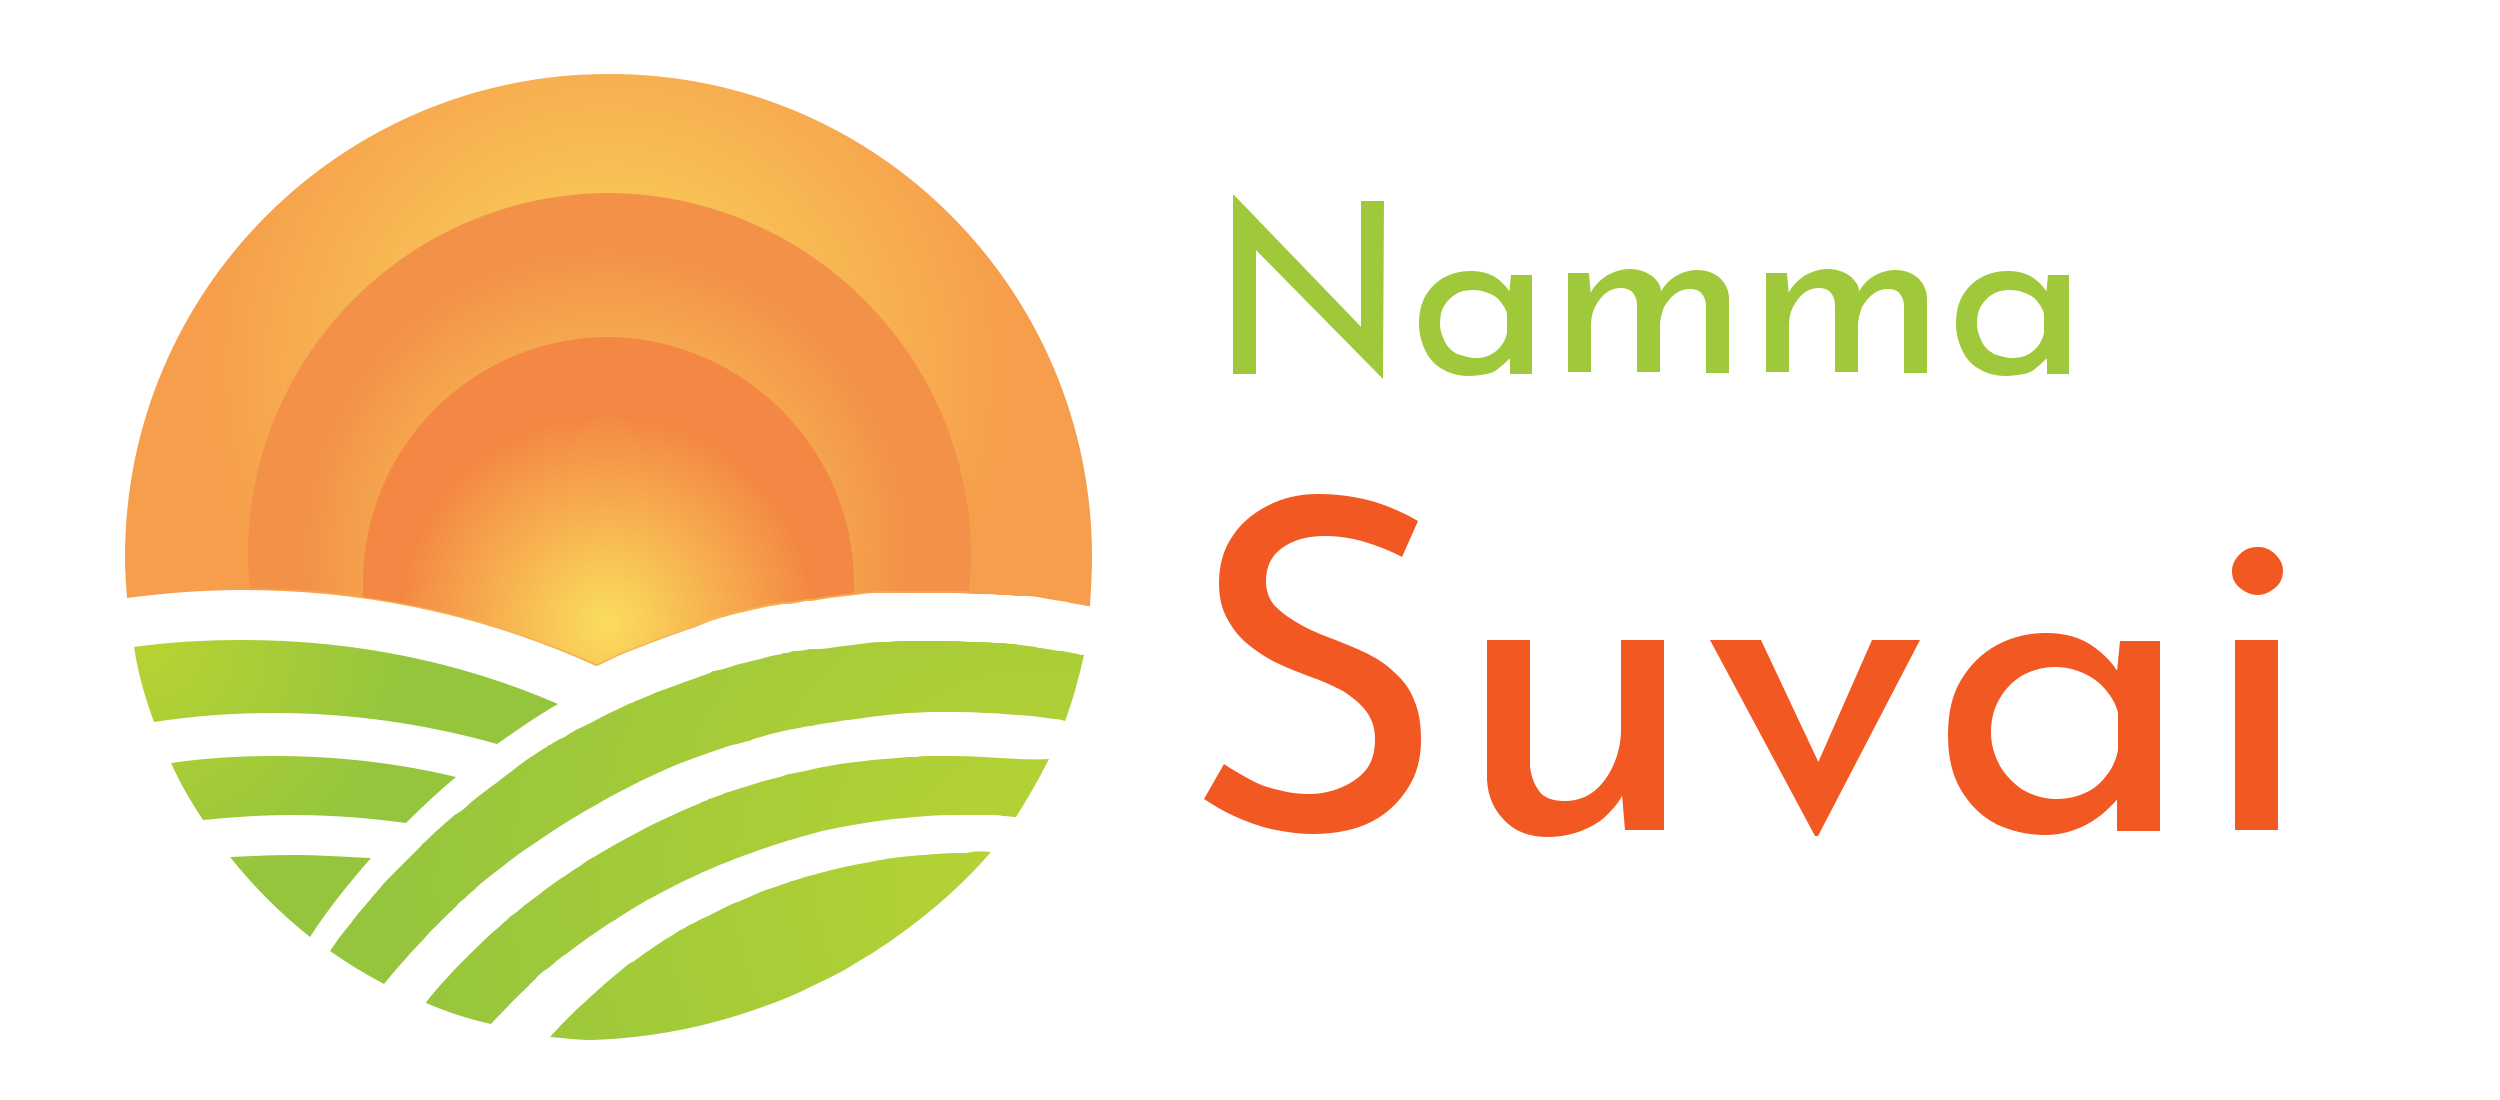
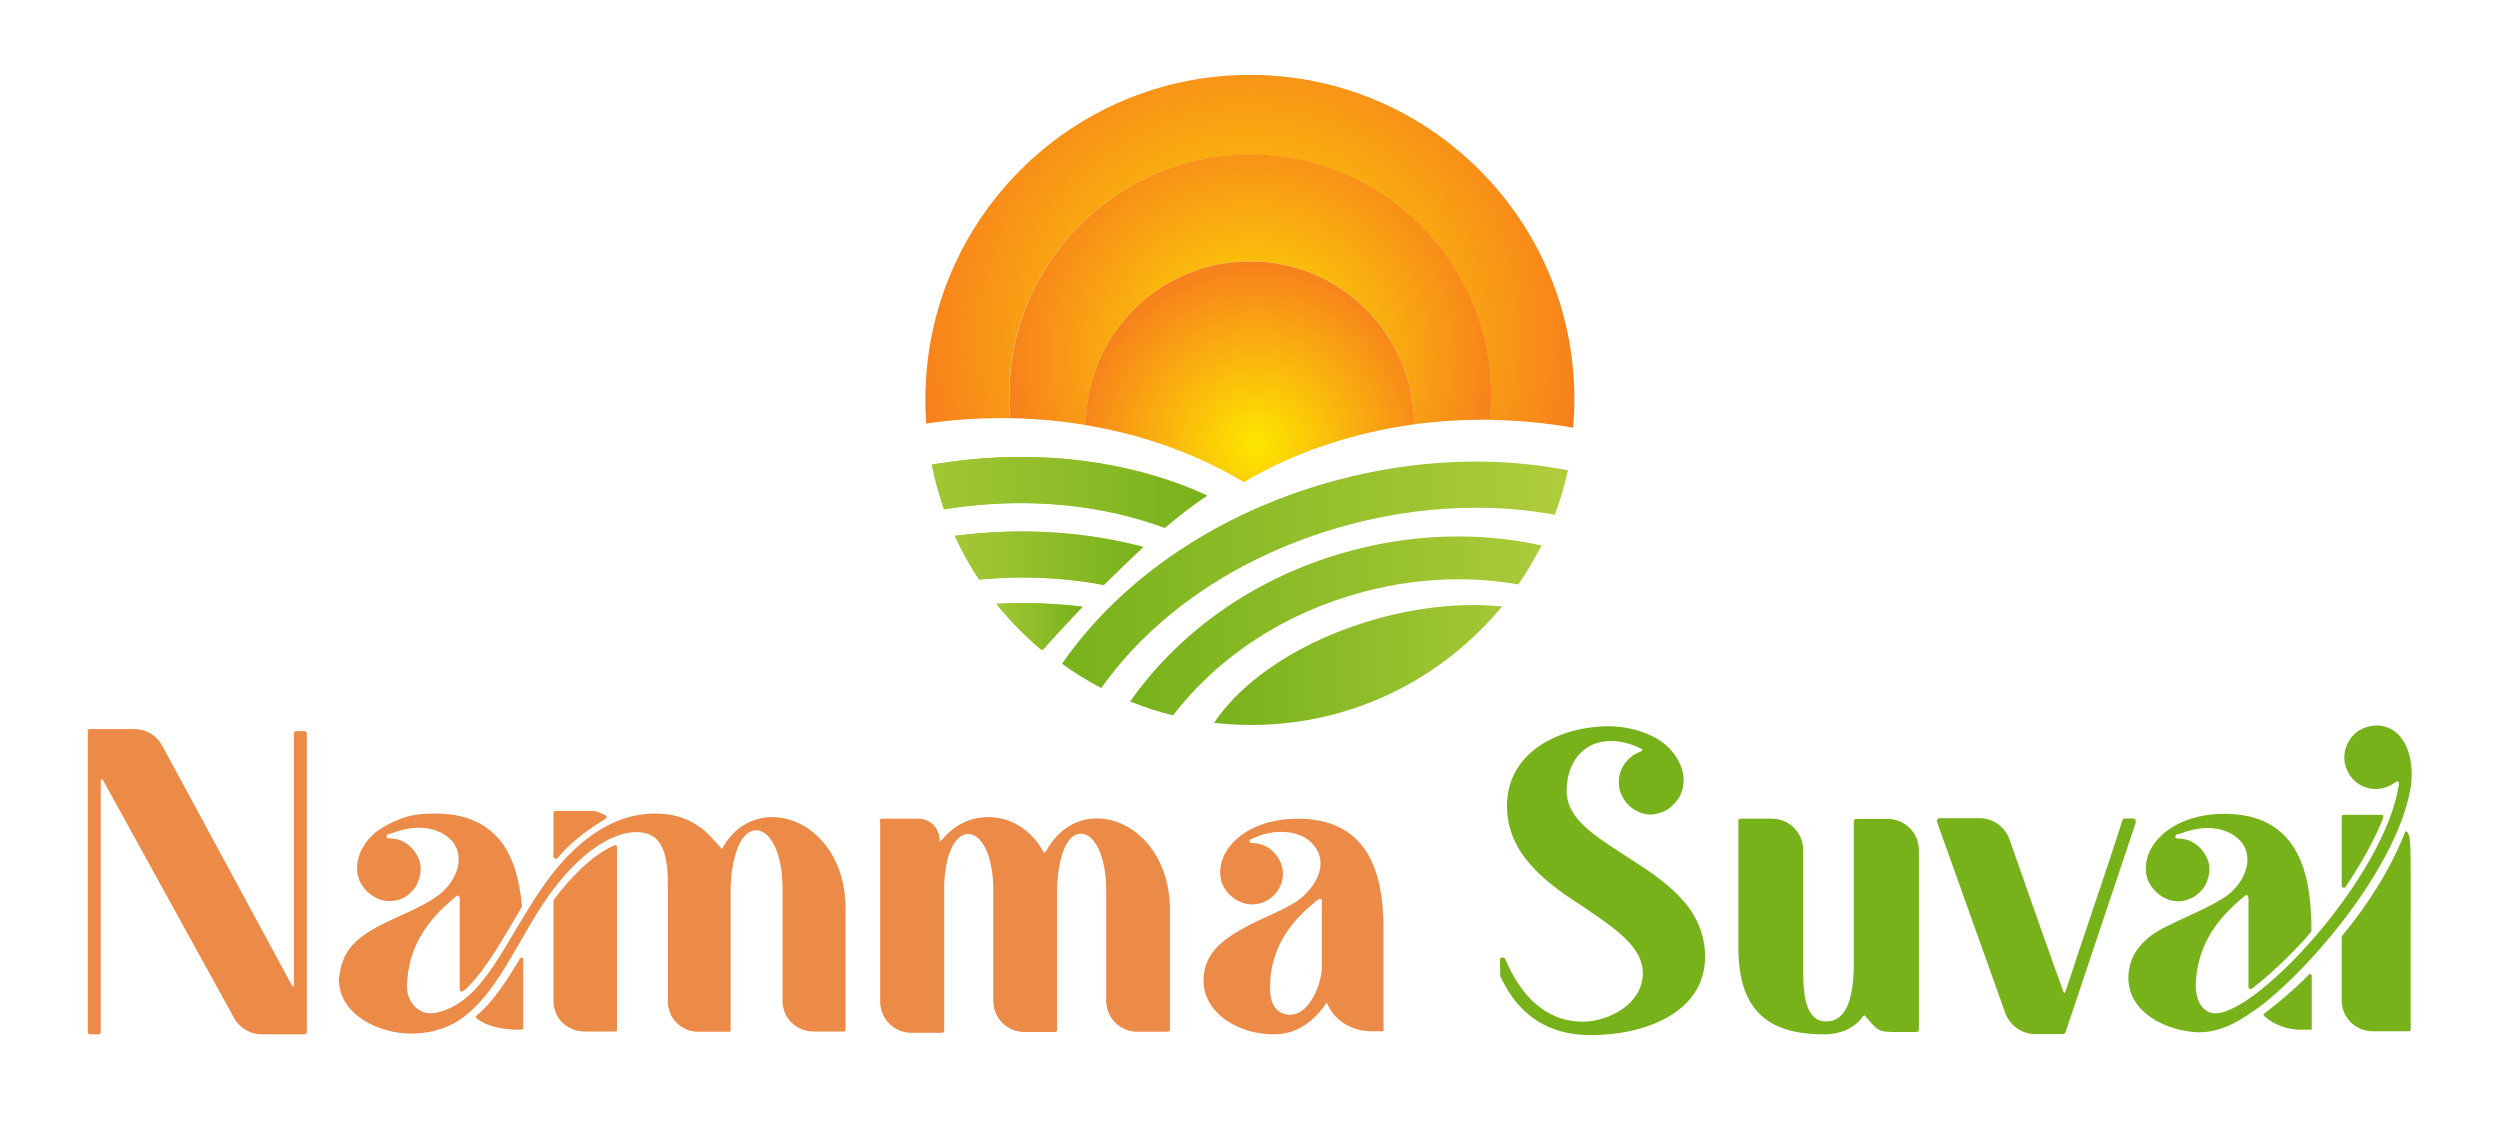
- <svg xmlns="http://www.w3.org/2000/svg" width="250" height="110" xml:space="preserve" version="1.1">
-   <defs>
-     <radialGradient gradientTransform="matrix(1,0,0,1,-35,-27)" gradientUnits="userSpaceOnUse" r="40.083" cy="63.911" cx="95.872" id="SVGID_1_">
-       <stop stop-color="#FADE5E" offset="0" />
-       <stop stop-color="#F69E4B" offset="1" />
-     </radialGradient>
-     <radialGradient gradientTransform="matrix(1,0,0,1,-35,-27)" gradientUnits="userSpaceOnUse" r="30.508" cy="82.125" cx="95.614" id="SVGID_2_">
-       <stop stop-color="#FADE5E" offset="0" />
-       <stop stop-color="#F39148" offset="1" />
-     </radialGradient>
-     <radialGradient gradientTransform="matrix(1,0,0,1,-35,-27)" gradientUnits="userSpaceOnUse" r="20.855" cy="89.315" cx="95.614" id="SVGID_3_">
-       <stop stop-color="#FADE5E" offset="0" />
-       <stop stop-color="#F48743" offset="1" />
-     </radialGradient>
-     <radialGradient gradientTransform="matrix(1,0,0,1,-35,-27)" gradientUnits="userSpaceOnUse" r="25.446" cy="91.742" cx="50.263" id="SVGID_4_">
-       <stop stop-color="#B7D333" offset="0" />
-       <stop stop-color="#95C53D" offset="1" />
-     </radialGradient>
-     <radialGradient gradientTransform="matrix(1,0,0,1,-35,-27)" gradientUnits="userSpaceOnUse" r="64.873" cy="115.548" cx="138.328" id="SVGID_5_">
-       <stop stop-color="#B7D333" offset="0" />
-       <stop stop-color="#95C53D" offset="1" />
-     </radialGradient>
-   </defs>
+ <svg xmlns="http://www.w3.org/2000/svg" version="1.1" id="Layer_1" x="0px" y="0px" viewBox="0 0 968 440" style="enable-background:new 0 0 968 440;" xml:space="preserve">
+   <style type="text/css">
+ 	.st0{fill:url(#SVGID_1_);}
+ 	.st1{fill:url(#SVGID_2_);}
+ 	.st2{fill:url(#SVGID_3_);}
+ 	.st3{fill:url(#SVGID_4_);}
+ 	.st4{fill:url(#SVGID_5_);}
+ 	.st5{fill:url(#SVGID_6_);}
+ 	.st6{fill:url(#SVGID_7_);}
+ 	.st7{fill:url(#SVGID_8_);}
+ 	.st8{fill:url(#SVGID_9_);}
+ 	.st9{fill:url(#SVGID_10_);}
+ 	.st10{fill:url(#SVGID_11_);}
+ 	.st11{fill:url(#SVGID_12_);}
+ 	.st12{fill:#EC8A48;}
+ 	.st13{fill:#77B21B;}
+ </style>
  <g>
-     <g id="svg_1">
-       <g id="svg_2">
-         <g id="svg_3">
-           <g id="svg_4">
-             <path id="svg_5" fill="#9FC93B" d="m138.3,37.9l-13.4,-13.6l0.7,0.2l0,12.9l-2.3,0l0,-17.9l0.1,0l13.2,13.7l-0.5,-0.1l0,-13l2.3,0l-0.1,17.8l0,0z" class="st0" />
-             <path id="svg_6" fill="#9FC93B" d="m146.9,37.6c-0.9,0 -1.8,-0.2 -2.5,-0.6c-0.8,-0.4 -1.4,-1 -1.8,-1.8c-0.4,-0.8 -0.7,-1.7 -0.7,-2.8s0.2,-2.1 0.7,-2.9c0.5,-0.8 1.1,-1.4 1.9,-1.8c0.8,-0.4 1.6,-0.6 2.6,-0.6c0.9,0 1.7,0.2 2.4,0.6c0.6,0.4 1.1,0.9 1.5,1.5l-0.1,0.4l0.2,-2.1l2.1,0l0,9.9l-2.2,0l0,-2.6l0.3,0.6c-0.1,0.2 -0.2,0.4 -0.5,0.6c-0.2,0.2 -0.5,0.5 -0.9,0.8c-0.3,0.3 -0.7,0.5 -1.2,0.6c-0.7,0.1 -1.2,0.2 -1.8,0.2zm0.6,-1.8c0.6,0 1.1,-0.1 1.5,-0.3c0.4,-0.2 0.8,-0.5 1.1,-0.9c0.3,-0.4 0.5,-0.8 0.6,-1.3l0,-1.9c-0.1,-0.5 -0.4,-0.9 -0.7,-1.3c-0.3,-0.4 -0.7,-0.6 -1.2,-0.8s-0.9,-0.3 -1.5,-0.3c-0.6,0 -1.2,0.1 -1.7,0.4s-0.9,0.7 -1.2,1.2c-0.3,0.5 -0.4,1.1 -0.4,1.8c0,0.6 0.2,1.2 0.5,1.8s0.7,0.9 1.2,1.2c0.7,0.2 1.2,0.4 1.8,0.4z" class="st0" />
-             <path id="svg_7" fill="#9FC93B" d="m158.9,27.4l0.2,2.2l-0.1,-0.2c0.4,-0.8 0.9,-1.3 1.6,-1.8c0.7,-0.4 1.5,-0.7 2.4,-0.7c0.5,0 1,0.1 1.5,0.3c0.4,0.2 0.8,0.4 1.1,0.8c0.3,0.3 0.5,0.7 0.5,1.2l-0.1,0.1c0.4,-0.7 0.9,-1.3 1.6,-1.7c0.7,-0.4 1.4,-0.6 2.1,-0.6c1,0 1.7,0.3 2.3,0.8c0.6,0.6 0.9,1.3 0.9,2.1l0,7.4l-2.3,0l0,-6.6c0,-0.5 -0.1,-0.9 -0.4,-1.3c-0.2,-0.3 -0.6,-0.5 -1.2,-0.5c-0.6,0 -1.1,0.2 -1.5,0.5s-0.8,0.8 -1.1,1.3c-0.2,0.6 -0.4,1.2 -0.4,1.8l0,4.7l-2.3,0l0,-6.6c0,-0.5 -0.1,-0.9 -0.4,-1.3c-0.2,-0.3 -0.7,-0.5 -1.2,-0.5c-0.6,0 -1.1,0.2 -1.5,0.5c-0.4,0.3 -0.8,0.8 -1.1,1.4s-0.4,1.2 -0.4,1.8l0,4.7l-2.3,0l0,-9.9l2.1,0l0,0.1z" class="st0" />
-             <path id="svg_8" fill="#9FC93B" d="m178.7,27.4l0.2,2.2l-0.1,-0.2c0.4,-0.8 0.9,-1.3 1.6,-1.8c0.7,-0.4 1.5,-0.7 2.4,-0.7c0.5,0 1,0.1 1.5,0.3c0.4,0.2 0.8,0.4 1.1,0.8c0.3,0.3 0.5,0.7 0.5,1.2l-0.1,0.1c0.4,-0.7 0.9,-1.3 1.6,-1.7c0.7,-0.4 1.4,-0.6 2.1,-0.6c1,0 1.7,0.3 2.3,0.8c0.6,0.6 0.9,1.3 0.9,2.1l0,7.4l-2.3,0l0,-6.6c0,-0.5 -0.1,-0.9 -0.4,-1.3c-0.2,-0.3 -0.6,-0.5 -1.2,-0.5c-0.6,0 -1.1,0.2 -1.5,0.5s-0.8,0.8 -1.1,1.3c-0.2,0.6 -0.4,1.2 -0.4,1.8l0,4.7l-2.3,0l0,-6.6c0,-0.5 -0.1,-0.9 -0.4,-1.3c-0.2,-0.3 -0.7,-0.5 -1.2,-0.5c-0.6,0 -1.1,0.2 -1.5,0.5c-0.4,0.3 -0.8,0.8 -1.1,1.4s-0.4,1.2 -0.4,1.8l0,4.7l-2.3,0l0,-9.9l2.1,0l0,0.1z" class="st0" />
-             <path id="svg_9" fill="#9FC93B" d="m200.6,37.6c-0.9,0 -1.8,-0.2 -2.5,-0.6c-0.8,-0.4 -1.4,-1 -1.8,-1.8c-0.4,-0.8 -0.7,-1.7 -0.7,-2.8s0.2,-2.1 0.7,-2.9c0.5,-0.8 1.1,-1.4 1.9,-1.8c0.8,-0.4 1.6,-0.6 2.6,-0.6c0.9,0 1.7,0.2 2.4,0.6c0.6,0.4 1.1,0.9 1.5,1.5l-0.1,0.4l0.2,-2.1l2.1,0l0,9.9l-2.2,0l0,-2.6l0.3,0.6c-0.1,0.2 -0.2,0.4 -0.5,0.6c-0.2,0.2 -0.5,0.5 -0.9,0.8c-0.3,0.3 -0.7,0.5 -1.2,0.6c-0.7,0.1 -1.2,0.2 -1.8,0.2zm0.6,-1.8c0.6,0 1.1,-0.1 1.5,-0.3c0.4,-0.2 0.8,-0.5 1.1,-0.9c0.3,-0.4 0.5,-0.8 0.6,-1.3l0,-1.9c-0.1,-0.5 -0.4,-0.9 -0.7,-1.3c-0.3,-0.4 -0.7,-0.6 -1.2,-0.8s-0.9,-0.3 -1.5,-0.3c-0.6,0 -1.2,0.1 -1.7,0.4s-0.9,0.7 -1.2,1.2c-0.3,0.5 -0.4,1.1 -0.4,1.8c0,0.6 0.2,1.2 0.5,1.8s0.7,0.9 1.2,1.2c0.6,0.2 1.2,0.4 1.8,0.4z" class="st0" />
-           </g>
-         </g>
-       </g>
-       <g id="svg_10">
-         <g id="svg_11">
-           <g id="svg_12">
-             <path id="svg_13" fill="#F15822" d="m140.2,55.7c-1.1,-0.6 -2.4,-1.1 -3.7,-1.5c-1.3,-0.4 -2.7,-0.6 -4,-0.6c-1.8,0 -3.2,0.4 -4.3,1.2c-1.1,0.8 -1.6,1.9 -1.6,3.3c0,1 0.3,1.9 1,2.6c0.7,0.7 1.6,1.3 2.7,1.9s2.2,1 3.5,1.5c1,0.4 2,0.8 3,1.3s1.9,1.1 2.7,1.9c0.8,0.7 1.5,1.6 1.9,2.7c0.5,1.1 0.7,2.4 0.7,4c0,1.8 -0.4,3.4 -1.3,4.8c-0.9,1.4 -2.1,2.6 -3.7,3.4c-1.6,0.8 -3.6,1.2 -5.8,1.2c-1.4,0 -2.8,-0.2 -4.2,-0.5c-1.3,-0.3 -2.6,-0.8 -3.7,-1.3s-2.1,-1.1 -3,-1.7l2,-3.5c0.7,0.5 1.6,1 2.5,1.5c0.9,0.5 1.9,0.9 3,1.1c1,0.3 2.1,0.4 3,0.4c1.1,0 2.1,-0.2 3.1,-0.6s1.9,-1 2.5,-1.7c0.7,-0.8 1,-1.9 1,-3.2c0,-1.1 -0.3,-2 -0.9,-2.8c-0.6,-0.8 -1.4,-1.4 -2.3,-2c-1,-0.5 -2,-1 -3.2,-1.4c-1.1,-0.4 -2.1,-0.8 -3.2,-1.3c-1.1,-0.5 -2,-1.1 -2.9,-1.8c-0.9,-0.7 -1.6,-1.5 -2.2,-2.6c-0.6,-1 -0.9,-2.2 -0.9,-3.7c0,-1.7 0.4,-3.3 1.3,-4.6c0.8,-1.3 2,-2.3 3.5,-3.1c1.5,-0.8 3.2,-1.2 5.1,-1.2c2.1,0 4,0.3 5.7,0.8c1.6,0.5 3.1,1.2 4.3,1.9l-1.6,3.6z" class="st1" />
-             <path id="svg_14" fill="#F15822" d="m154.8,83.7c-1.8,0 -3.2,-0.5 -4.3,-1.6c-1.1,-1.1 -1.7,-2.4 -1.8,-4.1l0,-14l4.3,0l0,12.6c0.1,1 0.4,1.8 0.9,2.5s1.4,1 2.6,1c1,0 2,-0.3 2.8,-0.9c0.8,-0.6 1.5,-1.5 2,-2.6c0.5,-1.1 0.8,-2.3 0.8,-3.7l0,-8.9l4.3,0l0,19l-3.9,0l-0.4,-4.7l0.3,0.9c-0.4,0.9 -1,1.6 -1.7,2.3c-0.7,0.7 -1.6,1.2 -2.6,1.6c-1.1,0.4 -2.2,0.6 -3.3,0.6z" class="st1" />
-             <path id="svg_15" fill="#F15822" d="m181.5,83.6l-10.5,-19.6l5.1,0l7.1,15.1l-2.6,-0.1l6.6,-15l4.8,0l-10.2,19.6l-0.3,0z" class="st1" />
-             <path id="svg_16" fill="#F15822" d="m204.5,83.5c-1.8,0 -3.4,-0.4 -4.9,-1.1c-1.5,-0.8 -2.6,-1.9 -3.5,-3.4s-1.3,-3.3 -1.3,-5.5s0.4,-4 1.3,-5.5c0.9,-1.5 2.1,-2.7 3.6,-3.5c1.5,-0.8 3.1,-1.2 4.9,-1.2c1.8,0 3.3,0.4 4.5,1.2c1.2,0.8 2.2,1.8 2.8,2.9l-0.3,0.7l0.4,-4l4,0l0,19l-4.3,0l0,-5l0.5,1.1c-0.2,0.3 -0.4,0.7 -0.9,1.2s-1,1 -1.6,1.4c-0.7,0.5 -1.4,0.9 -2.3,1.2c-0.8,0.3 -1.8,0.5 -2.9,0.5zm1.1,-3.6c1.1,0 2,-0.2 2.9,-0.6s1.6,-1 2.1,-1.7c0.6,-0.7 1,-1.6 1.2,-2.6l0,-3.7c-0.2,-0.9 -0.7,-1.7 -1.3,-2.4c-0.6,-0.7 -1.3,-1.2 -2.2,-1.6c-0.9,-0.4 -1.8,-0.6 -2.8,-0.6c-1.2,0 -2.2,0.3 -3.2,0.8c-1,0.6 -1.7,1.3 -2.3,2.3c-0.6,1 -0.9,2.1 -0.9,3.4c0,1.2 0.3,2.3 0.9,3.4c0.6,1 1.4,1.8 2.3,2.4c1.1,0.6 2.2,0.9 3.3,0.9z" class="st1" />
-             <path id="svg_17" fill="#F15822" d="m223.2,57.1c0,-0.7 0.3,-1.2 0.8,-1.7c0.5,-0.5 1.1,-0.7 1.8,-0.7c0.6,0 1.2,0.2 1.7,0.7s0.8,1 0.8,1.7c0,0.7 -0.3,1.3 -0.8,1.7c-0.5,0.4 -1.1,0.7 -1.7,0.7c-0.6,0 -1.2,-0.2 -1.8,-0.7c-0.6,-0.5 -0.8,-1 -0.8,-1.7zm0.3,6.9l4.3,0l0,19l-4.3,0l0,-19z" class="st1" />
-           </g>
-         </g>
-       </g>
+     <linearGradient id="SVGID_1_" gradientUnits="userSpaceOnUse" x1="411.2" y1="219.44" x2="632.546" y2="219.44" gradientTransform="matrix(1 0 0 -1 0 442)">
+       <stop offset="0" style="stop-color:#77B21B" />
+       <stop offset="1" style="stop-color:#B7D040" />
+     </linearGradient>
+     <path class="st0" d="M430.3,261.2c21.4-27.4,54.2-48,92.3-58.1c16.4-4.4,32.9-6.5,49-6.5c10.4,0,20.6,0.9,30.4,2.7   c2.1-5.5,3.8-11.3,5.1-17.2c-28.2-5.5-58.9-4.3-89.1,3.7c-41.8,11.1-78,33.9-101.7,64.3c-1.8,2.3-3.5,4.6-5.1,6.9   c4.8,3.5,9.9,6.6,15.2,9.4C427.6,264.7,429,262.9,430.3,261.2z" />
+     <linearGradient id="SVGID_2_" gradientUnits="userSpaceOnUse" x1="470.1" y1="184.508" x2="627.063" y2="184.508" gradientTransform="matrix(1 0 0 -1 0 442)">
+       <stop offset="0" style="stop-color:#77B21B" />
+       <stop offset="1" style="stop-color:#B7D040" />
+     </linearGradient>
+     <path class="st1" d="M533.2,239.6c-28.9,8-52,23.5-63.1,40.3c4.7,0.5,9.5,0.8,14.4,0.8c39.1,0,74-17.9,97.1-45.9   C567,233.4,550.3,234.8,533.2,239.6z" />
+     <linearGradient id="SVGID_3_" gradientUnits="userSpaceOnUse" x1="437.6" y1="199.644" x2="634.524" y2="199.644" gradientTransform="matrix(1 0 0 -1 0 442)">
+       <stop offset="0" style="stop-color:#77B21B" />
+       <stop offset="1" style="stop-color:#B7D040" />
+     </linearGradient>
+     <path class="st2" d="M523.6,213.1c-35.6,9.4-66,30.1-86,58.5c5.4,2.2,10.9,4,16.6,5.4c17.7-23,43.6-39.9,73.6-47.8   c12.3-3.3,24.7-4.9,37-4.9c7.8,0,15.6,0.7,23.1,2c3.3-4.8,6.3-9.9,9-15.1C573.3,206,548.2,206.6,523.6,213.1z" />
+     <linearGradient id="SVGID_4_" gradientUnits="userSpaceOnUse" x1="340.975" y1="251.34" x2="447.727" y2="251.34" gradientTransform="matrix(1 0 0 -1 0 442)">
+       <stop offset="0" style="stop-color:#8DC63F" />
+       <stop offset="1" style="stop-color:#B7D040" />
+     </linearGradient>
+     <path class="st3" d="M462,189.5c-30.3-12.4-65.7-15.7-101.2-9.6c1.2,5.9,2.8,11.7,4.7,17.3c10.1-1.6,20-2.4,29.7-2.4   c20.1,0,39,3.4,55.8,9.6c5.7-4.9,11.4-9.2,16.4-12.5C465.7,191.1,463.8,190.3,462,189.5z" />
+     <linearGradient id="SVGID_5_" gradientUnits="userSpaceOnUse" x1="467.4" y1="251.34" x2="308.9" y2="251.34" gradientTransform="matrix(1 0 0 -1 0 442)">
+       <stop offset="0" style="stop-color:#77B21B" />
+       <stop offset="1" style="stop-color:#B7D040" />
+     </linearGradient>
+     <path class="st4" d="M462,189.5c-30.3-12.4-65.7-15.7-101.2-9.6c1.2,5.9,2.8,11.7,4.7,17.3c10.1-1.6,20-2.4,29.7-2.4   c20.1,0,39,3.4,55.8,9.6c5.7-4.9,11.4-9.2,16.4-12.5C465.7,191.1,463.8,190.3,462,189.5z" />
+     <linearGradient id="SVGID_6_" gradientUnits="userSpaceOnUse" x1="356.299" y1="225.855" x2="429.299" y2="225.855" gradientTransform="matrix(1 0 0 -1 0 442)">
+       <stop offset="0" style="stop-color:#8DC63F" />
+       <stop offset="1" style="stop-color:#B7D040" />
+     </linearGradient>
+     <path class="st5" d="M442.7,211.8c-22.9-6.1-47.8-7.6-73-4.3c2.7,5.9,5.8,11.5,9.4,16.9c5.6-0.5,11.2-0.8,16.6-0.8   c11,0,21.6,1,31.7,2.9C432.2,221.7,437.4,216.7,442.7,211.8z" />
+     <linearGradient id="SVGID_7_" gradientUnits="userSpaceOnUse" x1="442.7" y1="225.855" x2="340.533" y2="225.855" gradientTransform="matrix(1 0 0 -1 0 442)">
+       <stop offset="0" style="stop-color:#77B21B" />
+       <stop offset="1" style="stop-color:#B7D040" />
+     </linearGradient>
+     <path class="st6" d="M442.7,211.8c-22.9-6.1-47.8-7.6-73-4.3c2.7,5.9,5.8,11.5,9.4,16.9c5.6-0.5,11.2-0.8,16.6-0.8   c11,0,21.6,1,31.7,2.9C432.2,221.7,437.4,216.7,442.7,211.8z" />
+     <linearGradient id="SVGID_8_" gradientUnits="userSpaceOnUse" x1="385.849" y1="199.486" x2="419.249" y2="199.486" gradientTransform="matrix(1 0 0 -1 0 442)">
+       <stop offset="0" style="stop-color:#8DC63F" />
+       <stop offset="1" style="stop-color:#B7D040" />
+     </linearGradient>
+     <path class="st7" d="M385.8,233.8c5.2,6.5,11,12.4,17.3,17.7c0.3,0,0.6,0,0.8,0c2.3-2.7,8-8.9,15.3-16.6   C408.4,233.6,397.2,233.2,385.8,233.8z" />
+     <linearGradient id="SVGID_9_" gradientUnits="userSpaceOnUse" x1="419.279" y1="199.486" x2="369.501" y2="199.486" gradientTransform="matrix(1 0 0 -1 0 442)">
+       <stop offset="0" style="stop-color:#77B21B" />
+       <stop offset="1" style="stop-color:#B7D040" />
+     </linearGradient>
+     <path class="st8" d="M385.8,233.8c5.2,6.5,11,12.4,17.3,17.7c0.3,0,0.6,0,0.8,0c2.3-2.7,8-8.9,15.3-16.6   C408.4,233.6,397.2,233.2,385.8,233.8z" />
+     <g>
+       <radialGradient id="SVGID_10_" cx="483.95" cy="311.46" r="132.211" gradientTransform="matrix(1 0 0 -1 0 442)" gradientUnits="userSpaceOnUse">
+         <stop offset="0" style="stop-color:#FCE400" />
+         <stop offset="1" style="stop-color:#F77D1D" />
+       </radialGradient>
+       <path class="st9" d="M391.1,162c-0.3-2.9-0.4-5.8-0.4-8.8c0-51.5,41.8-93.3,93.3-93.3s93.3,41.8,93.3,93.3c0,3.2-0.2,6.3-0.5,9.4    c11.1,0.1,21.9,1.2,32.3,3c0.3-3.6,0.5-7.2,0.5-10.9C609.7,85.3,553.4,29,484,29S358.3,85.3,358.3,154.7c0,3.1,0.1,6.2,0.3,9.3    c9.4-1.4,19-2.1,28.9-2.1C388.8,161.9,389.9,161.9,391.1,162z" />
+       <radialGradient id="SVGID_11_" cx="484.956" cy="304.159" r="99.045" gradientTransform="matrix(1 0 0 -1 0 442)" gradientUnits="userSpaceOnUse">
+         <stop offset="0" style="stop-color:#FCE400" />
+         <stop offset="1" style="stop-color:#F77D1D" />
+       </radialGradient>
+       <path class="st10" d="M484,101.2c35,0,63.3,28.2,63.6,63.1c8.7-1.2,17.8-1.8,27-1.8c0.8,0,1.5,0,2.3,0c0.3-3.1,0.5-6.2,0.5-9.4    c0-51.5-41.8-93.3-93.3-93.3s-93.3,41.8-93.3,93.3c0,3,0.1,5.9,0.4,8.8c10,0.2,19.8,1.1,29.3,2.7    C420.5,129.6,448.9,101.2,484,101.2z" />
+       <radialGradient id="SVGID_12_" cx="486.464" cy="270.152" r="72.786" gradientTransform="matrix(1 0 0 -1 0 442)" gradientUnits="userSpaceOnUse">
+         <stop offset="2.564649e-02" style="stop-color:#FCE400" />
+         <stop offset="1" style="stop-color:#F77D1D" />
+       </radialGradient>
+       <path class="st11" d="M547.6,164.3c-0.3-34.9-28.6-63.1-63.6-63.1c-35.1,0-63.5,28.4-63.6,63.4c22.8,3.8,43.6,11.5,61.2,22.1    C500.4,175.5,523,167.7,547.6,164.3z" />
    </g>
-     <path id="svg_18" fill="url(#SVGID_1_)" d="m109.2,55.7c0,1.7 -0.1,3.3 -0.2,4.9c-0.1,0 -0.2,0 -0.3,0c-0.5,-0.1 -1,-0.2 -1.6,-0.3l-0.4,-0.1c-0.6,-0.1 -1.3,-0.2 -1.9,-0.3l-0.5,-0.1c-0.5,-0.1 -1.1,-0.2 -1.7,-0.2c-0.2,0 -0.3,0 -0.5,0c-0.1,0 -0.2,0 -0.2,0s-0.2,0 -0.2,0c-0.3,0 -0.6,-0.1 -0.9,-0.1c-0.1,0 -0.1,0 -0.2,0c0,0 -0.1,0 -0.1,0c-0.2,0 -0.4,0 -0.6,0c-0.6,-0.1 -1.2,-0.1 -1.8,-0.1l-0.5,0c-0.6,0 -1.2,-0.1 -1.9,-0.1l0,0c-0.1,0 -0.2,0 -0.3,0c-1.5,0 -3,0 -4.5,0c-0.1,0 -0.2,0 -0.2,0c-0.1,0 -0.3,0 -0.5,0l-0.5,0c-0.3,0 -0.7,0 -1,0l-0.2,0c-0.2,0 -0.5,0 -0.8,0c-0.8,0 -1.5,0.1 -2.2,0.2c-0.9,0.1 -1.7,0.2 -2.5,0.3c-0.6,0.1 -1.3,0.2 -1.9,0.3c-0.1,0 -0.2,0 -0.3,0c-0.1,0 -0.1,0 -0.2,0l-0.5,0.1c-0.5,0.1 -0.9,0.2 -1.4,0.2c-0.1,0 -0.2,0 -0.3,0c-0.2,0 -0.5,0.1 -0.7,0.1l-0.5,0.1l-0.2,0l0,0c-0.6,0.1 -1.2,0.3 -1.8,0.4c-0.7,0.2 -1.4,0.3 -2.1,0.5c-0.6,0.2 -1.2,0.3 -1.7,0.5c-0.1,0 -0.2,0 -0.3,0.1c-0.2,0 -0.3,0.1 -0.5,0.2c-0.2,0 -0.3,0.1 -0.5,0.2c-0.1,0 -0.2,0.1 -0.3,0.1c-0.1,0 -0.1,0.1 -0.2,0.1l-1.5,0.5c-1.2,0.4 -2.5,0.9 -3.8,1.4c-0.6,0.2 -1.2,0.5 -1.8,0.7c-0.4,0.2 -0.8,0.3 -1.1,0.5l-0.2,0.1c-0.5,0.2 -1,0.5 -1.5,0.7l-0.1,0l-1.8,-0.8c-10.6,-4.5 -21.9,-6.8 -33.6,-6.8c-3.8,0 -7.7,0.3 -11.5,0.8l0,0c-0.1,-1.3 -0.2,-2.7 -0.2,-4.1c0,-26.7 21.7,-48.3 48.3,-48.3c26.8,-0.1 48.4,21.6 48.4,48.3z" class="st2" />
-     <path id="svg_19" fill="url(#SVGID_2_)" d="m97.1,55.7c0,1.1 -0.1,2.3 -0.2,3.4c-0.4,0 -0.7,0 -1.1,0l0,0c-0.1,0 -0.2,0 -0.3,0c-1.5,0 -3,0 -4.5,0c-0.1,0 -0.2,0 -0.2,0c-0.1,0 -0.3,0 -0.5,0l-0.5,0c-0.3,0 -0.7,0 -1,0l-0.2,0c-0.2,0 -0.5,0 -0.8,0c-0.8,0 -1.5,0.1 -2.2,0.2c-0.9,0.1 -1.7,0.2 -2.5,0.3c-0.6,0.1 -1.3,0.2 -1.9,0.3c-0.1,0 -0.2,0 -0.3,0c-0.1,0 -0.1,0 -0.2,0l-0.5,0.1c-0.5,0.1 -0.9,0.2 -1.4,0.2c-0.1,0 -0.2,0 -0.3,0c-0.2,0 -0.5,0.1 -0.7,0.1l-0.5,0.1l-0.2,0l0,0c-0.6,0.1 -1.2,0.3 -1.8,0.4c-0.7,0.2 -1.4,0.3 -2.1,0.5c-0.6,0.2 -1.2,0.3 -1.7,0.5c-0.1,0 -0.2,0 -0.3,0.1c-0.2,0 -0.3,0.1 -0.5,0.2c-0.2,0 -0.3,0.1 -0.5,0.2c-0.1,0 -0.2,0.1 -0.3,0.1c-0.1,0 -0.1,0.1 -0.2,0.1l-1.5,0.5c-1.2,0.4 -2.5,0.9 -3.8,1.4c-0.6,0.2 -1.2,0.5 -1.8,0.7c-0.4,0.2 -0.8,0.3 -1.1,0.5l-0.2,0.1c-0.5,0.2 -1,0.5 -1.5,0.7l-0.1,0l-1.8,-0.8c-10.4,-4.4 -21.5,-6.7 -32.9,-6.8c-0.1,-1.1 -0.2,-2.2 -0.2,-3.3c0,-20 16.2,-36.2 36.2,-36.2c19.9,0.2 36.1,16.4 36.1,36.4z" class="st3" />
-     <path id="svg_20" fill="url(#SVGID_3_)" d="m85.4,58.4c0,0.3 0,0.6 0,0.9c-0.8,0.1 -1.7,0.2 -2.4,0.3c-0.6,0.1 -1.3,0.2 -1.9,0.3c-0.1,0 -0.2,0 -0.3,0c-0.1,0 -0.1,0 -0.2,0l-0.5,0.1c-0.5,0.1 -0.9,0.2 -1.4,0.2c-0.1,0 -0.2,0 -0.3,0c-0.2,0 -0.5,0.1 -0.7,0.1l-0.5,0.1l-0.2,0l0,0c-0.6,0.1 -1.2,0.3 -1.8,0.4c-0.7,0.2 -1.4,0.3 -2.1,0.5c-0.6,0.2 -1.2,0.3 -1.7,0.5c-0.1,0 -0.2,0 -0.3,0.1c-0.2,0 -0.3,0.1 -0.5,0.2c-0.2,0 -0.3,0.1 -0.5,0.2c-0.1,0 -0.2,0.1 -0.3,0.1c-0.1,0 -0.1,0.1 -0.2,0.1l-1.5,0.5c-1.2,0.4 -2.5,0.9 -3.8,1.4c-0.6,0.2 -1.2,0.5 -1.8,0.7c-0.4,0.2 -0.8,0.3 -1.1,0.5l-0.2,0.1c-0.5,0.2 -1,0.5 -1.5,0.7l-0.1,0l-1.8,-0.8c-6.9,-2.9 -14.1,-4.9 -21.5,-5.9c0,-0.5 0,-0.9 0,-1.4c0,-13.6 11,-24.6 24.6,-24.6c13.5,0.2 24.5,11.2 24.5,24.7z" class="st4" />
-     <path id="svg_21" fill="url(#SVGID_4_)" d="m55.8,70.4c-2.1,1.2 -4.1,2.6 -6.1,4c-7.1,-2 -14.6,-3.1 -22.3,-3.1c-4.1,0 -8.1,0.3 -12,0.9c-0.9,-2.4 -1.6,-4.9 -2,-7.5c3.5,-0.5 7.2,-0.7 10.9,-0.7c11.1,0 21.8,2.2 31.5,6.4zm-28.4,5.2c-3.5,0 -6.9,0.2 -10.3,0.7c0.9,2 2,3.9 3.2,5.7c3,-0.3 6,-0.5 9,-0.5c3.8,0 7.6,0.3 11.3,0.8c1.6,-1.6 3.3,-3.2 5,-4.6c-5.8,-1.4 -11.9,-2.1 -18.2,-2.1zm1.9,9.9c-2.1,0 -4.2,0.1 -6.3,0.2c2.4,3 5.1,5.7 8,8c1.8,-2.8 3.9,-5.4 6.1,-7.9c-2.5,-0.1 -5.1,-0.3 -7.8,-0.3z" class="st5" />
-     <path id="svg_22" fill="url(#SVGID_5_)" d="m99.1,85.2c-2.6,3 -5.6,5.7 -8.8,8c-0.8,0.6 -1.5,1.1 -2.3,1.6c-0.7,0.5 -1.4,0.9 -2.1,1.3c-0.9,0.6 -1.8,1.1 -2.8,1.6c-1,0.5 -2.1,1 -3.1,1.5c-1.1,0.5 -2.3,1 -3.5,1.4c-5.4,2 -11.2,3.2 -17.3,3.4l-0.1,0c-1.4,0 -2.8,-0.2 -4.1,-0.3c0,0 0.1,-0.1 0.1,-0.1c0.3,-0.4 0.7,-0.7 1,-1.1c0.1,-0.1 0.1,-0.1 0.2,-0.2c0.4,-0.4 0.8,-0.8 1.2,-1.2c0.4,-0.4 0.8,-0.7 1.2,-1.1c0.4,-0.4 0.8,-0.7 1.2,-1.1c0.3,-0.2 0.5,-0.5 0.8,-0.7c0.6,-0.5 1.2,-1 1.8,-1.5c0.2,-0.2 0.5,-0.4 0.7,-0.5c0,0 0,0 0.1,0c0.4,-0.3 0.8,-0.6 1.2,-0.9c0.5,-0.3 1,-0.7 1.5,-1c0.4,-0.3 0.9,-0.6 1.3,-0.8c0.2,-0.2 0.5,-0.3 0.7,-0.5c0,0 0,0 0.1,0c0.5,-0.3 1,-0.6 1.5,-0.8c0.3,-0.2 0.7,-0.4 1,-0.5c0.3,-0.1 0.5,-0.3 0.8,-0.4c0.8,-0.4 1.5,-0.8 2.3,-1.1c0,0 0,0 0,0c0,0 0,0 0.1,0c0.6,-0.3 1.2,-0.5 1.8,-0.8c0.6,-0.3 1.3,-0.5 1.9,-0.7c0.6,-0.2 1.1,-0.4 1.7,-0.6c0.1,0 0.3,-0.1 0.4,-0.1c0.6,-0.2 1.1,-0.4 1.7,-0.5c0.6,-0.2 1.2,-0.3 1.8,-0.5c0.6,-0.1 1.2,-0.3 1.8,-0.4c0.9,-0.2 1.7,-0.3 2.6,-0.5c0.4,-0.1 0.7,-0.1 1.1,-0.2c1.2,-0.2 2.4,-0.3 3.6,-0.4c0.5,0 1,-0.1 1.5,-0.1c1,-0.1 2,-0.1 3,-0.1c0.7,-0.2 1.6,-0.2 2.4,-0.1zm1,-9.4c-1.6,-0.1 -3.2,-0.2 -4.9,-0.2c-0.7,0 -1.3,0 -2,0l0,0c-0.5,0 -1.1,0 -1.6,0.1c-0.2,0 -0.5,0 -0.7,0c-1.2,0.1 -2.5,0.2 -3.7,0.3c-0.5,0.1 -1,0.1 -1.5,0.2c-0.1,0 -0.1,0 -0.2,0c-0.5,0.1 -1,0.1 -1.5,0.2c-1.2,0.2 -2.3,0.4 -3.5,0.7c-0.5,0.1 -1,0.2 -1.5,0.3c-0.2,0 -0.5,0.1 -0.7,0.2c-0.6,0.2 -1.2,0.3 -1.9,0.5c-0.8,0.2 -1.5,0.5 -2.3,0.7c-0.3,0.1 -0.6,0.2 -0.9,0.3c-0.4,0.1 -0.7,0.2 -1.1,0.4c-0.4,0.1 -0.8,0.3 -1.2,0.4c-0.1,0 -0.1,0 -0.1,0.1c-0.4,0.1 -0.8,0.3 -1.2,0.5c-0.8,0.3 -1.7,0.7 -2.5,1.1c-0.3,0.1 -0.6,0.3 -0.9,0.4c-1.1,0.5 -2.2,1.1 -3.3,1.7c-0.9,0.5 -1.7,0.9 -2.5,1.4c-0.4,0.2 -0.8,0.5 -1.2,0.7c0,0 0,0 0,0c-0.4,0.2 -0.8,0.5 -1.2,0.8c-0.7,0.4 -1.3,0.9 -2,1.3c-0.7,0.5 -1.3,0.9 -1.9,1.4c-0.5,0.4 -1.1,0.8 -1.6,1.2c-0.5,0.4 -0.9,0.8 -1.4,1.1c-0.1,0.1 -0.2,0.1 -0.2,0.2c-0.3,0.3 -0.6,0.5 -0.9,0.8c-1.2,1 -2.4,2.2 -3.5,3.3c-0.3,0.3 -0.7,0.7 -1,1c-0.6,0.7 -1.3,1.4 -1.9,2.1c-0.3,0.4 -0.6,0.7 -0.9,1.1c0,0 -0.1,0.1 -0.1,0.2c2.1,0.9 4.2,1.6 6.5,2.1l0,0c0.6,-0.7 1.3,-1.3 1.9,-2c0.3,-0.3 0.7,-0.7 1,-1c0.3,-0.3 0.7,-0.6 1,-1c0.2,-0.2 0.5,-0.4 0.7,-0.7c0.3,-0.3 0.6,-0.6 1,-0.8c0.1,-0.1 0.3,-0.2 0.4,-0.3c0.4,-0.4 0.8,-0.7 1.2,-1c0,0 0.1,-0.1 0.2,-0.1c0.5,-0.4 1,-0.8 1.6,-1.2l0,0c0.5,-0.4 1.1,-0.8 1.7,-1.2c0.6,-0.4 1.1,-0.8 1.7,-1.1c0.3,-0.2 0.6,-0.4 0.9,-0.6c1,-0.6 1.9,-1.2 2.9,-1.7c1.5,-0.8 3,-1.6 4.6,-2.3c0.6,-0.3 1.2,-0.5 1.8,-0.8c0.2,-0.1 0.3,-0.1 0.5,-0.2c0.6,-0.2 1.2,-0.5 1.8,-0.7c0.5,-0.2 0.9,-0.3 1.4,-0.5c0.3,-0.1 0.5,-0.2 0.8,-0.3c0.7,-0.2 1.4,-0.5 2.2,-0.7c0.5,-0.2 1.1,-0.3 1.6,-0.5c0.8,-0.2 1.5,-0.4 2.2,-0.6c2.3,-0.5 4.7,-0.9 7.1,-1.2c1.1,-0.1 2.2,-0.2 3.4,-0.3c1.2,-0.1 2.4,-0.1 3.6,-0.1c0.7,0 1.5,0 2.2,0c0.2,0 0.3,0 0.5,0c0.5,0 0.9,0 1.3,0.1c0.5,0 0.9,0.1 1.3,0.1c1.2,-1.9 2.3,-3.8 3.3,-5.8c-1.8,0.1 -3.3,0 -4.8,-0.1zm7.7,-10.4c-0.5,-0.1 -1.1,-0.2 -1.6,-0.3c-0.1,0 -0.2,0 -0.3,0c-0.6,-0.1 -1.2,-0.2 -1.8,-0.3c-0.2,0 -0.3,0 -0.5,-0.1c-0.5,-0.1 -1,-0.1 -1.5,-0.2c-0.2,0 -0.3,0 -0.5,-0.1c-0.1,0 -0.1,0 -0.2,0c-0.1,0 -0.2,0 -0.3,0c-0.2,0 -0.5,-0.1 -0.8,-0.1c-0.1,0 -0.2,0 -0.3,0c-0.1,0 -0.1,0 -0.2,0c-0.1,0 -0.2,0 -0.3,0c-0.6,-0.1 -1.1,-0.1 -1.7,-0.1c-0.2,0 -0.3,0 -0.5,0c-0.6,0 -1.2,-0.1 -1.8,-0.1c-0.1,0 -0.2,0 -0.2,0c-0.7,0 -1.4,0 -2.2,0c-0.7,0 -1.4,0 -2.1,0c-0.1,0 -0.1,0 -0.2,0l-0.1,0c-0.1,0 -0.1,0 -0.2,0c-0.1,0 -0.2,0 -0.3,0c-0.4,0 -0.8,0 -1.2,0.1c-0.1,0 -0.3,0 -0.4,0c-0.2,0 -0.4,0 -0.5,0c-0.7,0 -1.4,0.1 -2.1,0.2c-0.8,0.1 -1.6,0.2 -2.4,0.3c-0.6,0.1 -1.2,0.2 -1.7,0.2c-0.1,0 -0.2,0 -0.3,0l-0.2,0c0,0 0,0 0,0c-0.1,0 -0.2,0 -0.3,0c0,0 0,0 -0.1,0c-0.5,0.1 -0.9,0.2 -1.4,0.2c0,0 0,0 0,0c-0.3,0 -0.6,0.1 -0.9,0.2c-0.1,0 -0.1,0 -0.2,0c0,0 0,0 -0.1,0c-0.1,0 -0.1,0 -0.2,0.1c-0.6,0.1 -1.2,0.2 -1.8,0.4c-0.7,0.2 -1.3,0.3 -2,0.5c-0.6,0.1 -1.1,0.3 -1.7,0.5c-0.1,0 -0.2,0 -0.3,0.1c-0.2,0 -0.3,0.1 -0.5,0.1c-0.2,0 -0.3,0.1 -0.5,0.1c-0.1,0 -0.2,0 -0.2,0.1c-0.1,0 -0.1,0 -0.2,0.1c-0.5,0.2 -0.9,0.3 -1.4,0.5c-1.2,0.4 -2.4,0.9 -3.6,1.3c-0.6,0.2 -1.1,0.5 -1.7,0.7c-0.4,0.2 -0.8,0.3 -1.1,0.5c0,0 0,0 -0.1,0c-0.5,0.2 -1,0.5 -1.5,0.7c-0.7,0.3 -1.4,0.7 -2,1c-0.5,0.3 -1,0.5 -1.6,0.8c-0.5,0.2 -0.9,0.5 -1.4,0.8c-0.1,0.1 -0.3,0.2 -0.4,0.2c0,0 0,0 0,0c-0.4,0.2 -0.8,0.4 -1.2,0.7c0,0 0,0 -0.1,0c0,0 -0.1,0 -0.1,0.1c-0.3,0.2 -0.5,0.3 -0.8,0.5c-0.2,0.1 -0.4,0.3 -0.6,0.4c0,0 0,0 0,0c-0.5,0.3 -0.9,0.6 -1.3,0.9c-0.3,0.2 -0.5,0.4 -0.8,0.6c0,0 -0.1,0.1 -0.1,0.1c-0.4,0.3 -0.8,0.6 -1.2,0.9c-0.2,0.2 -0.5,0.4 -0.8,0.6c0,0 0,0 0,0c-0.9,0.7 -1.8,1.3 -2.6,2.1c-0.2,0.2 -0.4,0.3 -0.6,0.5c0,0 0,0 -0.1,0c-0.1,0.1 -0.2,0.2 -0.3,0.2c-0.2,0.1 -0.3,0.3 -0.5,0.4c-0.3,0.3 -0.7,0.6 -1,0.9c0,0 0,0 0,0c0,0 -0.1,0.1 -0.1,0.1c-0.5,0.4 -1,0.9 -1.5,1.4c-0.2,0.1 -0.3,0.3 -0.5,0.5c-0.2,0.2 -0.5,0.5 -0.7,0.7c-0.2,0.2 -0.5,0.5 -0.7,0.7c0,0 -0.1,0.1 -0.1,0.1c0,0 -0.1,0.1 -0.1,0.1c-0.1,0.1 -0.1,0.1 -0.2,0.2c-0.3,0.3 -0.7,0.7 -1,1c-0.4,0.4 -0.8,0.8 -1.2,1.3c0,0 0,0.1 -0.1,0.1c-0.3,0.4 -0.7,0.8 -1,1.2c-0.2,0.2 -0.4,0.5 -0.6,0.7c-0.2,0.2 -0.4,0.5 -0.6,0.7c-0.2,0.3 -0.4,0.5 -0.6,0.8c-0.4,0.5 -0.8,1 -1.2,1.5c-0.3,0.4 -0.6,0.9 -0.9,1.3c1.7,1.2 3.5,2.3 5.4,3.3c0.8,-1 1.6,-1.9 2.4,-2.8c0.3,-0.4 0.7,-0.7 1,-1.1c0.1,-0.1 0.2,-0.2 0.4,-0.4c0.3,-0.3 0.5,-0.6 0.8,-0.9c0.6,-0.6 1.2,-1.2 1.8,-1.8c0.3,-0.3 0.7,-0.6 1,-1c0.2,-0.2 0.4,-0.4 0.6,-0.5c0.3,-0.3 0.6,-0.6 1,-0.9c0.1,-0.1 0.1,-0.1 0.2,-0.2c0.4,-0.4 0.9,-0.8 1.3,-1.1c0.6,-0.5 1.2,-0.9 1.8,-1.4c0.1,-0.1 0.2,-0.2 0.4,-0.3c0.6,-0.5 1.2,-0.9 1.8,-1.3c0.3,-0.2 0.6,-0.4 0.9,-0.6c1,-0.7 1.9,-1.3 2.9,-1.9c0.4,-0.3 0.9,-0.5 1.3,-0.8c0.9,-0.5 1.9,-1.1 2.8,-1.6c0.4,-0.2 0.9,-0.5 1.3,-0.7c0.1,0 0.1,-0.1 0.2,-0.1c0.5,-0.2 0.9,-0.5 1.4,-0.7c0.3,-0.2 0.6,-0.3 1,-0.5c0.4,-0.2 0.9,-0.4 1.3,-0.6c0.6,-0.3 1.2,-0.5 1.8,-0.8c0.1,0 0.2,-0.1 0.3,-0.1c0.5,-0.2 1.1,-0.4 1.6,-0.6c0.6,-0.2 1.1,-0.4 1.7,-0.6c0.3,-0.1 0.6,-0.2 0.9,-0.3c0.5,-0.2 0.9,-0.3 1.4,-0.4c0.4,-0.1 0.7,-0.2 1.1,-0.3c0.2,0 0.4,-0.1 0.5,-0.2c0.4,-0.1 0.8,-0.2 1.1,-0.3c0.6,-0.2 1.2,-0.3 1.9,-0.5c0.5,-0.1 1,-0.2 1.6,-0.3c0.4,-0.1 0.8,-0.2 1.2,-0.2c0.8,-0.2 1.6,-0.3 2.4,-0.4c0.5,-0.1 1,-0.2 1.4,-0.2c0.7,-0.1 1.4,-0.2 2.1,-0.3c0.5,-0.1 1.1,-0.1 1.7,-0.2c0.7,-0.1 1.4,-0.1 2.1,-0.2c0.8,0 1.6,-0.1 2.5,-0.1c0.7,0 1.3,0 2,0c1.1,0 2.1,0 3.2,0.1c0.6,0 1.2,0 1.8,0.1c0.5,0 0.9,0.1 1.4,0.1c0.5,0 1,0.1 1.5,0.1c0.7,0.1 1.5,0.2 2.2,0.3c0.4,0 0.8,0.1 1.1,0.2c0.8,-2.1 1.4,-4.4 1.9,-6.6c-0.3,0 -0.4,0 -0.6,-0.1z" class="st6" />
+   </g>
+   <g>
+     <path class="st12" d="M33.9,283.3c0-0.7,0.3-1,1.1-1h17.2c4.4,0,8.5,2.5,10.6,6.4l50.3,93l0.2,0.2h0.2c0.2,0,0.3-0.2,0.3-0.3v-97.4   c0-0.8,0.3-1.1,1-1.1h2.9c0.8,0,1.1,0.3,1.1,1.1v115.2c0,0.8-0.3,1.1-1.1,1.1h-16.5c-4.4,0-8.5-2.6-10.6-6.4l-50.7-92   c0-0.2-0.2-0.3-0.3-0.3h-0.2h-0.2c-0.2,0.2-0.2,0.3-0.2,0.5v97.1c0,0.8-0.3,1.1-1,1.1h-2.9c-0.8,0-1.1-0.3-1.1-1.1V283.3H33.9z" />
+     <path class="st12" d="M132.8,372.1c4.4-13.1,24.4-16.7,35.7-24.6c7-4.4,12.6-14.6,6.5-21.9c-3.1-3.4-7.7-5.1-12.8-5.1   c-3.4,0-7,0.8-11,2.3c-1.1,0.2-1.5,0.3-1.1,0.3c-0.7,0.5-0.5,1.5,0.3,1.5c5.4-0.2,10.1,3.3,12,8.7c1.1,3.4,0.2,6.9-1.3,9.7   c-2.5,3.9-5.9,5.9-10.3,5.9c-4.1,0-8.2-2.3-10.8-6.4c-2.5-4.1-2.1-9-0.2-13.1c3.3-6.7,8.7-9.7,15.2-12.3c3.6-1.5,8-2.1,13.4-2.1   c23.2,0,31.9,14.7,33.7,35.9c0,0.2-0.2,0.3-0.2,0.5c-7.4,12.4-13.8,24.2-21.6,31.6c-0.5,0.5-0.5,0.2-1,0.7s-1.3,0.2-1.3-0.3v-33.7   c0.2-2-0.2-2.9-0.7-2.9s-1.1,0.5-2.3,1.6c-7,6.1-17.4,16.4-17.4,34.2c0.2,4.7,3.3,9,8,9.7h2c5.2-0.5,10.6-3.8,14.1-7   c9.7-8.8,16.9-24.7,26.8-39.5c10.3-15.6,25.4-30.8,45.3-30.8c9.5,0,17.2,3.6,23.2,11c0.5,0.5,2.5,2.6,2.5,2.8   c4.7-8.7,12-12.4,19.6-12.4c13.7,0,28.3,12.9,28.3,35.5v46.8c0,0.5-0.3,0.7-0.8,0.7H315c-6.5,0-12-5.1-12-11.8v-43.5   c0-14.6-5.1-22.6-10.1-22.6c-8.3,0-10,17.2-10,22.3v55c0,0.5-0.2,0.7-0.7,0.7h-11.8c-6.5,0-11.8-5.1-11.8-11.8v-43.9   c0-6.9,0-19-8.4-21.1c-9.3-2.6-20.8,5.2-27.5,12c-4.7,4.6-8.8,9.8-12.3,15.1c-11,16.5-18.5,35.8-32.6,45.2   c-5.9,3.8-12.3,5.2-18.8,5.2c-11.8,0-27.8-7-27.8-21.1C131.7,375.9,132,373.8,132.8,372.1z M201.3,371.2c0.5-0.7,1.3-0.5,1.3,0.3   V398c0,0.5-0.3,0.7-0.8,0.7c-1.3,0-11.6,0.3-17.2-4.4c-0.5-0.2-0.5-0.7,0-1.1C191.1,387.7,196.2,379.7,201.3,371.2z M214.3,314.8   c0-0.5,0.3-0.8,0.8-0.8h14.2h0.7c1.1,0.2,2.8,0.8,4.6,1.8c0.5,0.8,0.3,1.1-0.3,1.3c-7.2,4.6-12.8,8.5-18.5,15.2   c-0.5,0.5-1.5,0.2-1.5-0.7V314.8z M214.3,348.6c0.2-0.2,0.2-0.3,0.2-0.3c6.1-8,14.1-16.9,23.4-21c0.7-0.2,1,0.2,1,0.7v70.7   c0,0.5-0.2,0.7-0.7,0.7h-11.8c-6.7,0-12.1-5.1-12.1-11.8L214.3,348.6L214.3,348.6z" />
+     <path class="st12" d="M340.6,318c0-0.7,0.3-1,1.1-1h13.9c4.4,0,8,3.4,8.2,7.9c0,0.5,0,0.8,0.2,1c0.2-0.2,0.2-0.5,0.7-0.7   c4.9-5.9,11-8.8,18-8.8c8.7,0,16.5,4.9,21,12.9l0.8,1.1c0-0.3,0.2-0.7,0.7-1.1c4.4-7.9,11.3-12.4,19.6-12.4   c13.8,0,28.2,13.3,28.2,35.4v46.2c0,0.7-0.3,1-1.1,1h-11.5c-6.7,0-12.1-5.4-12.1-12.1v-42.7c0-14.4-5.1-21.9-9.7-21.9   c-7.7,0-9.3,16-9.3,21.6v54.2c0,0.7-0.3,1-1.1,1h-11.5c-6.7,0-12.1-5.4-12.1-12.1v-42.7c0-14.4-4.9-21.9-9.7-21.9   c-3.9,0-8.7,5.2-9.3,19.5v56.5c0,0.7-0.3,1-1.1,1h-11.6c-6.7,0-12.1-5.4-12.1-12.1V318H340.6z" />
+     <path class="st12" d="M502.3,348.9c6.7-4.9,12.6-14.1,6.4-21.6c-3.1-3.8-7.7-5.2-12.8-5.2c-3.8,0-7.4,1-10.8,2.5   c-0.2,0.2-0.5,0.3-0.8,0.3c-0.8,0.5-0.5,1.5,0.3,1.5c5.1,0,9.8,3.1,11.6,8.5c1.1,3.3,0.5,6.9-1.3,9.7c-2.1,3.4-6.1,5.6-10.1,5.6   s-8.2-2.3-10.6-6.2c-2.5-3.9-2.1-8.8-0.2-12.9c5.2-10.1,17.4-14.1,28.3-14.1c27,0,33.4,20.1,33.4,42.7v39.6H531   c-5.7,0-12.1-2.6-15.4-7.7l-0.3-0.5c-0.7-1.1-1.1-1.8-1.6-2.9c-4.7,7-11.3,12.3-20.5,12.3c-13.9,0-27.2-8.4-27.2-20.8   c0-10.6,7.5-15.9,16-20.6C488.7,355.4,495.9,353,502.3,348.9z M499.5,392.9c7.9,0,12.3-12.6,12.3-18.3v-23.7c0.2-2,0-2.9-0.5-2.9   s-1.3,0.5-2.5,1.6c-6.9,5.6-17.5,16.2-17,33.6C491.8,389.7,495.1,392.9,499.5,392.9z" />
+     <g>
+       <path class="st13" d="M580.8,371.8c0-0.7,0.3-1,0.8-1c0.7-0.2,1.1,0.2,1.3,0.7c8.8,20.6,21.6,24.1,29.8,24.1    c10.3,0,23.4-6.9,23.4-18.8c0-10.3-11-17.4-22.3-25.2c-14.4-9.2-30.3-20.5-30.3-39.5c0-21.6,21.4-30.9,39.5-30.9    c5.9,0,14.4,1.6,21,6.4c7.4,5.9,10,14.7,6.1,21.3l-0.2,0.3c-1.5,2.1-3.3,3.8-5.4,4.9c-2.1,0.8-3.9,1.3-5.4,1.3    c-4.1,0-8.3-2.5-10.3-5.9c-2-3.1-2.5-6.5-1.5-10.3c1.3-3.9,4.3-7,8.2-8.3c0.2,0,0.2,0,0.2-0.2s0-0.2,0.2-0.3v-0.2    c-0.2-0.2-0.2-0.2-0.3-0.2c-4.1-2.1-8-3.1-11.8-3.1c-11.1,0-17.2,8.7-17.2,19.3c0,11,11,17.4,22.8,25.2    c14.4,9.2,30.8,19.5,30.8,39.1c0,21-22.3,30.3-44.4,30.3c-16,0-27.7-7.5-34.7-22.4c-0.2-0.2-0.2-0.3-0.2-0.5L580.8,371.8    L580.8,371.8z" />
+       <path class="st13" d="M686.1,317c6.7,0,12.1,5.4,12.1,12.1v46.2c0,5.2,0,14.2,3.9,18.2c1.3,1.3,2.9,2,5.1,2    c7,0,10.6-7.5,10.6-22.4v-55c0-0.7,0.3-1,1.1-1h12c6.7,0,12.1,5.4,12.1,12.1v69.4c0,0.7-0.3,1-1.1,1h-7.2c-7,0-7.4-0.2-11.8-5.4    c-0.5-0.7-0.8-1-1-1c-0.3,0-0.7,0.3-1.1,1.1c-3.4,4.1-8.4,6.2-14.6,6.2c-22.4,0-33.1-10-33.1-33.7V318c0-0.7,0.3-1,1.1-1H686.1z" />
+       <path class="st13" d="M751.1,316.8h15.4c5.2,0,9.7,3.3,11.5,8c6.1,17.4,17,48.5,21,59.3c0,0.2,0.2,0.3,0.3,0.3h0.2    c0-0.2,0.2-0.2,0.2-0.3c6.5-20.1,16.5-48.6,22.1-66.5c0.2-0.5,0.5-0.7,1-0.7h3.1c0.8,0,1.1,0.5,1.1,1.5l-27.2,81.2    c-0.2,0.5-0.5,0.8-1,0.8H788c-5.1,0-9.7-3.3-11.5-8L750,318.2c0-0.5,0-0.8,0.2-1C750.4,317,750.7,316.8,751.1,316.8z" />
+       <path class="st13" d="M840.6,357.9c6.7-3.4,14.1-6.2,20.5-10.3c7-4.4,12.6-14.6,6.5-21.9c-3.1-3.4-7.7-5.1-12.8-5.1    c-3.4,0-7,0.8-11,2.3c-1.1,0.2-1.5,0.3-1.1,0.3c-0.7,0.5-0.5,1.5,0.3,1.5c5.4-0.2,10.1,3.3,12,8.7c1.1,3.4,0.2,6.9-1.3,9.7    c-1.1,1.8-2.8,3.3-4.6,4.4l-1.3,0.5c-1.5,0.7-2.9,1-4.4,1c-4.1,0-8.2-2.3-10.8-6.4c-2.5-4.1-2.1-9-0.2-13.1    c5.2-10.3,17.8-14.4,28.6-14.4c28,0,34,21.1,34,45.3c0,0.8-12.6,14.6-23.1,22.4c-0.5,0.5-1.3,0-1.3-0.7v-32.6    c0.2-2-0.2-2.9-0.7-2.9s-1.1,0.5-2.3,1.6c-7,6.1-17.4,16.4-17.4,34.2c0.2,3.9,1.6,8.3,5.7,9.7c14.6,4.6,67.8-52.1,73-88.7    c0-0.7-0.7-1.1-1.1-0.7c-2.5,1.8-5.1,2.8-7.9,2.8c-4.6,0-8.8-2.5-11-7c-2.6-5.4-0.8-12.1,4.4-15.6c2.5-1.5,5.1-2.1,7.9-2    c11.1,1.3,13.6,14.2,12.3,23.4c-4.4,28.6-34.9,66.8-57.6,84.8c-7.4,5.4-15.2,10.8-25,10.6c-11.8-0.5-26.8-7.4-26.8-21.1    C824.2,368.2,831.4,362,840.6,357.9z M894,377.4c0.2-0.5,1.1-0.2,1.1,0.5v20.8h-4.7c-4.7,0-10.1-2-13.6-5.2    c-0.5-0.5-0.5-0.8,0-1.1C883.2,387.5,888.9,382.6,894,377.4z M906.7,316.3c0-0.5,0.3-0.8,0.8-0.8h14.6c0.5,0,0.8,0.3,0.7,1.1    c-3.4,8.7-8.5,17.7-14.6,26.8c-0.5,0.7-1.5,0.3-1.5-0.5V316.3z M906.7,362.8c0-0.2,0.2-0.3,0.2-0.5c10.5-12.6,19-26.5,24.2-39.8    c0.2-0.8,0.7-0.8,1.3,0c1.3,2.9,1,6.5,1,43.2v32.9c0,0.5-0.3,0.7-0.8,0.7h-13.8c-6.7,0-12.1-5.2-12.1-12L906.7,362.8L906.7,362.8z    " />
+     </g>
  </g>
</svg>
